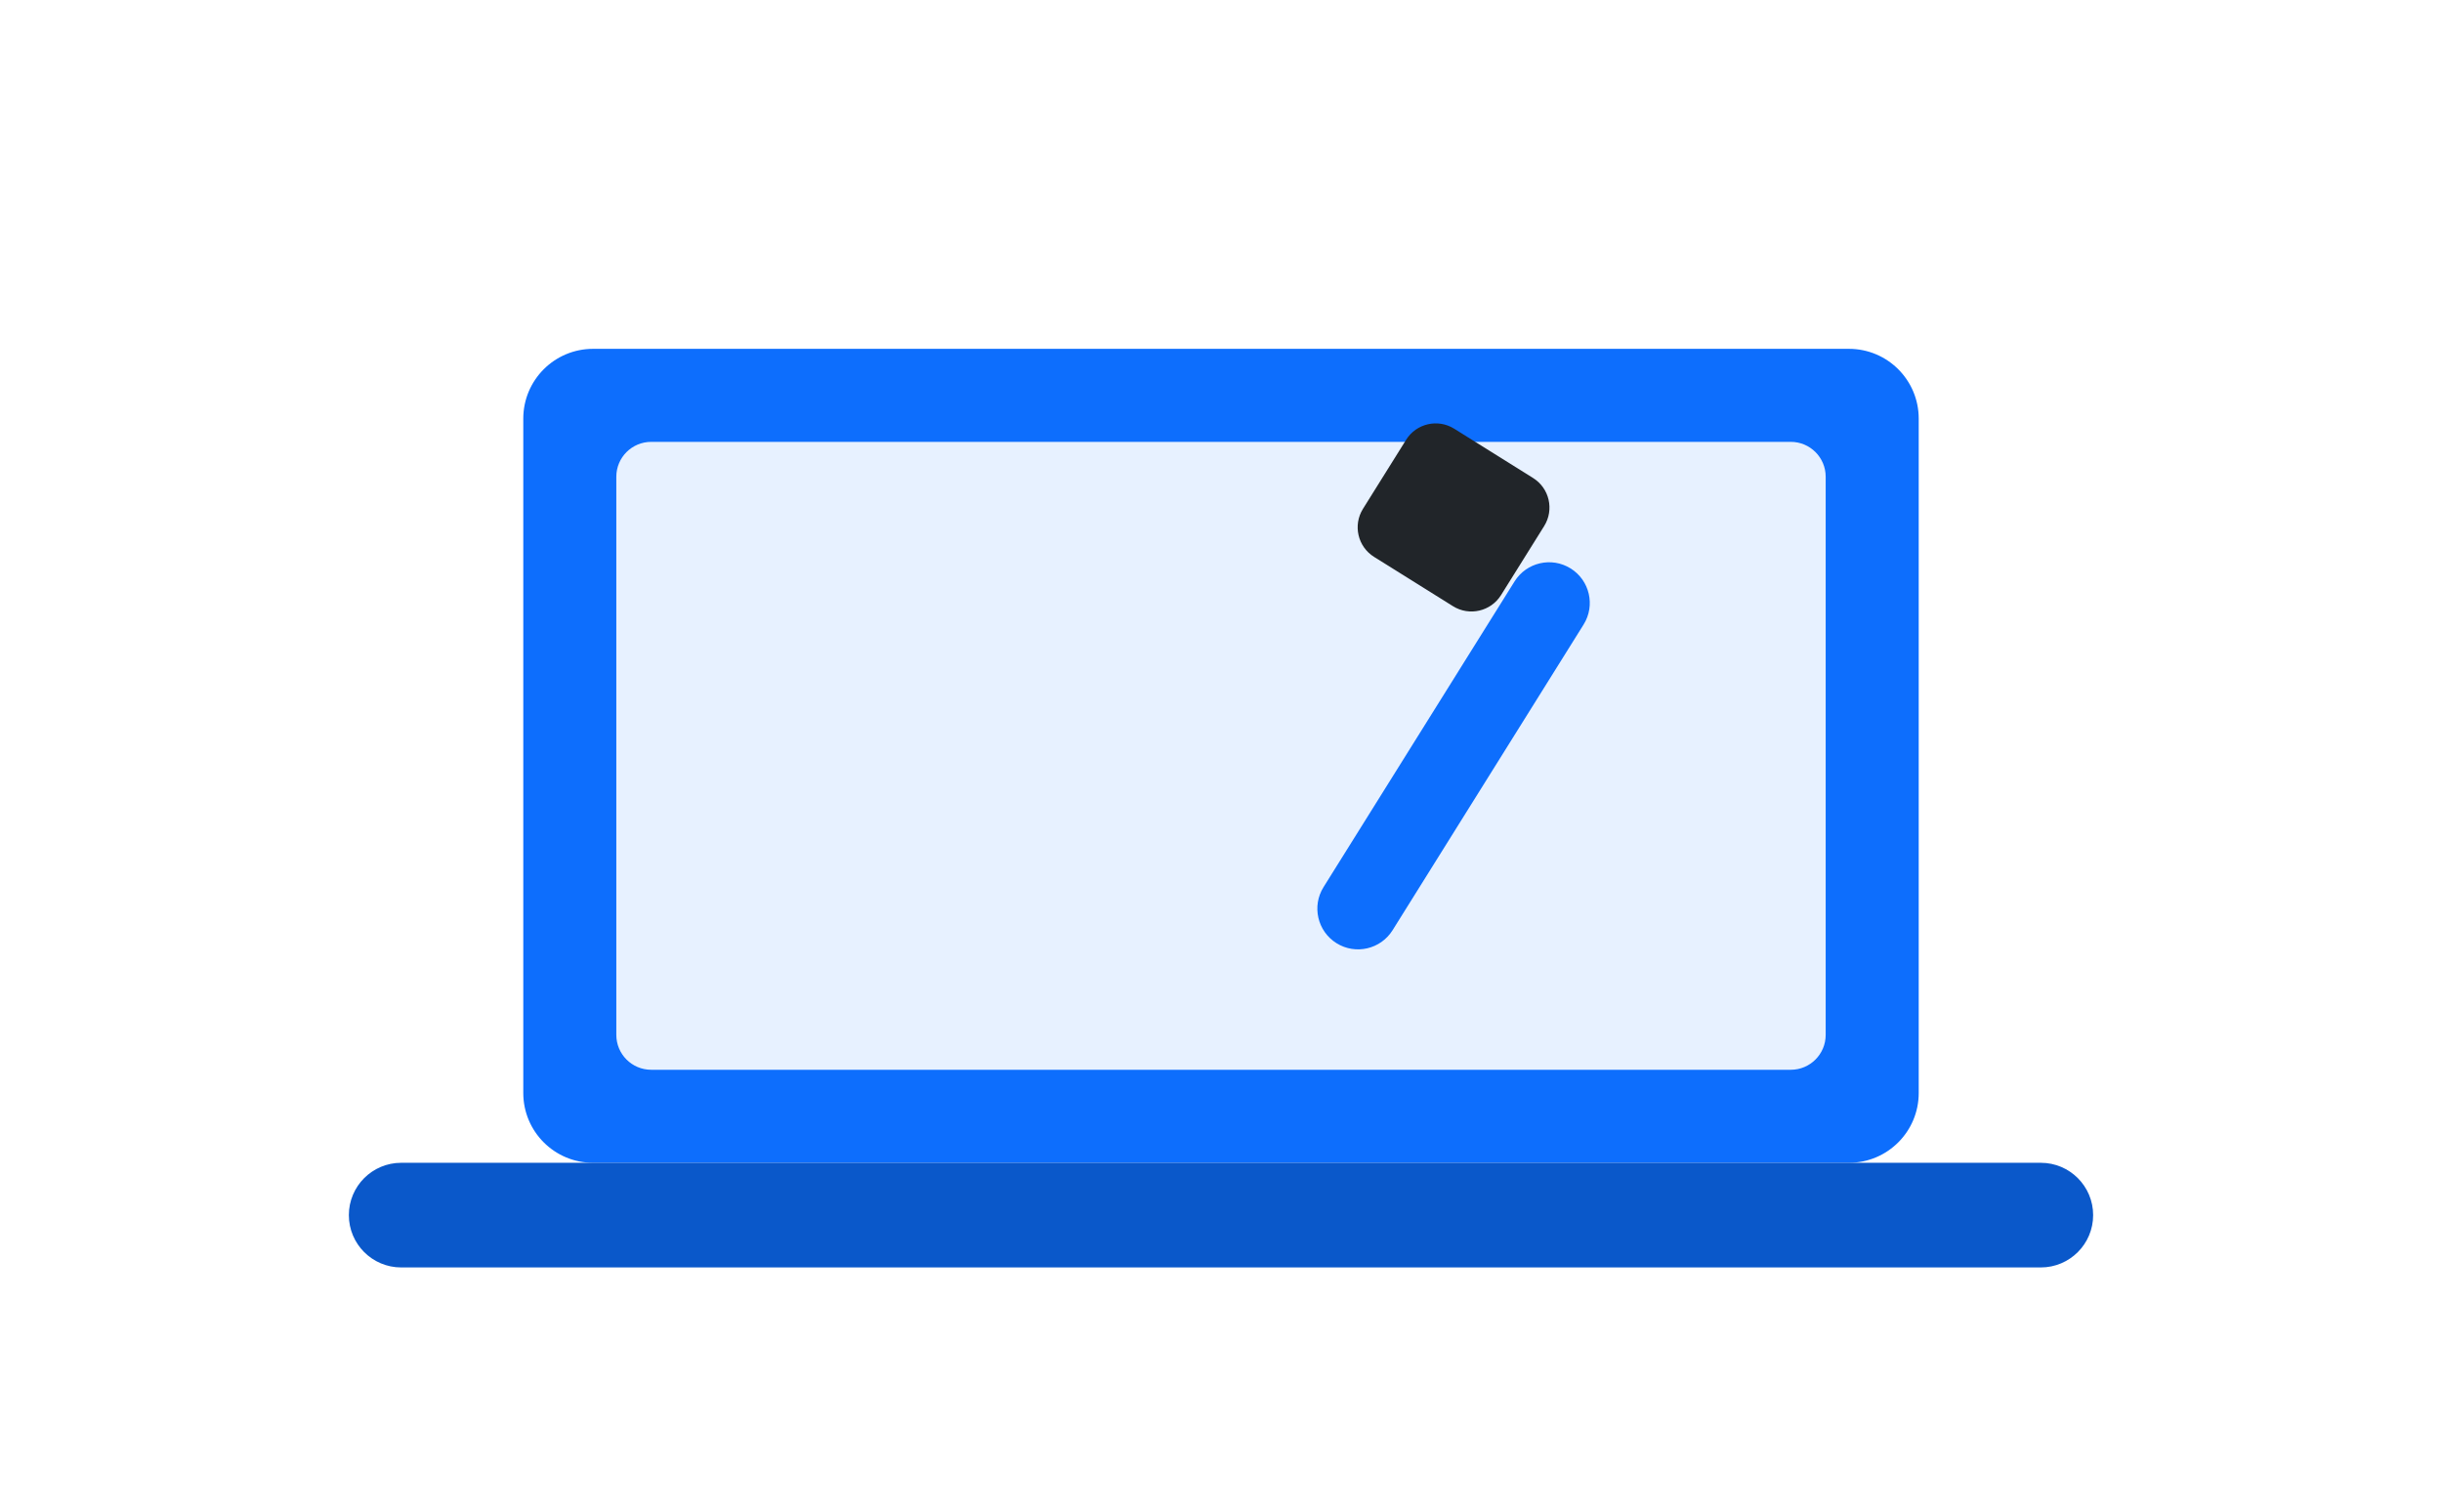
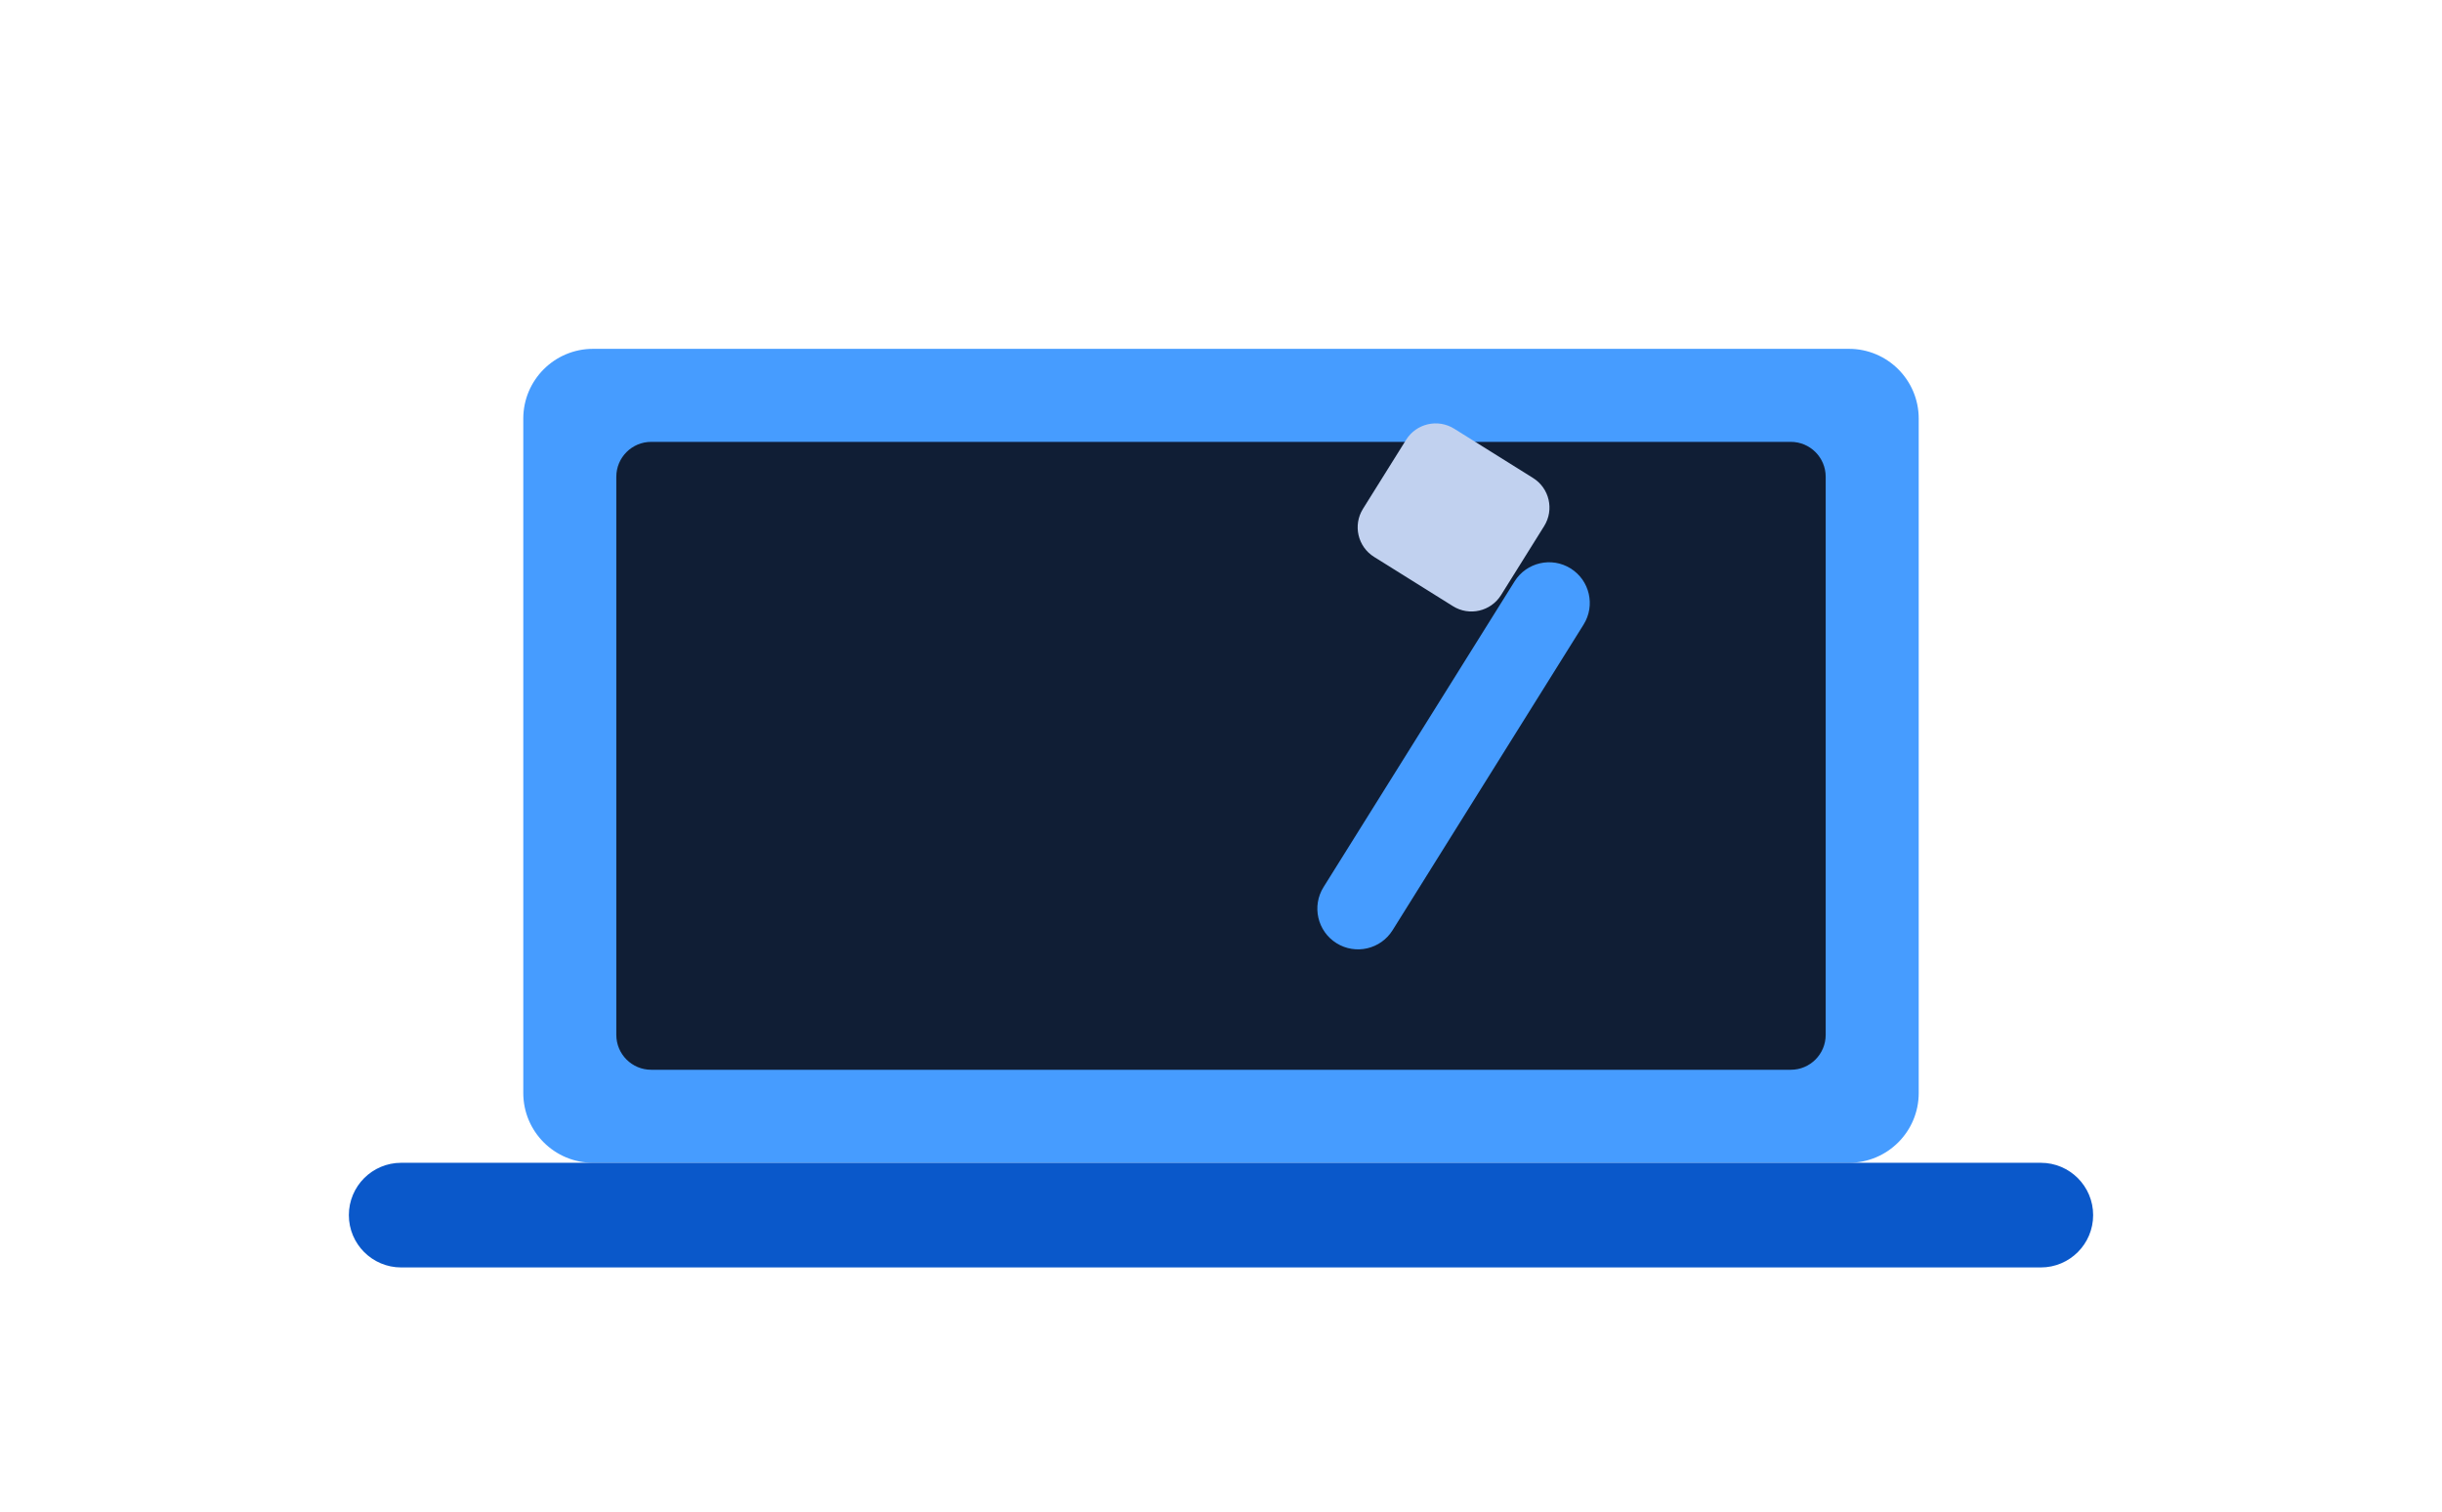
<svg xmlns="http://www.w3.org/2000/svg" viewBox="0 0 420 260" role="img" aria-label="Схематичное изображение ноутбука и отвёртки">
  <rect width="420" height="260" fill="none" />
-   <rect x="90" y="60" width="240" height="140" rx="12" fill="#0d6efd" />
-   <rect x="106" y="76" width="208" height="108" rx="6" fill="#e7f1ff" />
+   <rect x="90" y="60" width="240" height="140" rx="12" fill="#469cff" />
+   <rect x="106" y="76" width="208" height="108" rx="6" fill="#101e35" />
  <rect x="60" y="200" width="300" height="18" rx="9" fill="#0a58ca" />
-   <rect x="243" y="92" width="14" height="76" rx="7" fill="#0d6efd" transform="rotate(32 250 130)" />
-   <rect x="236" y="76" width="28" height="26" rx="6" fill="#212529" transform="rotate(32 250 89)" />
+   <rect x="243" y="92" width="14" height="76" rx="7" fill="#469cff" transform="rotate(32 250 130)" />
+   <rect x="236" y="76" width="28" height="26" rx="6" fill="#c1d1ef" transform="rotate(32 250 89)" />
</svg>
